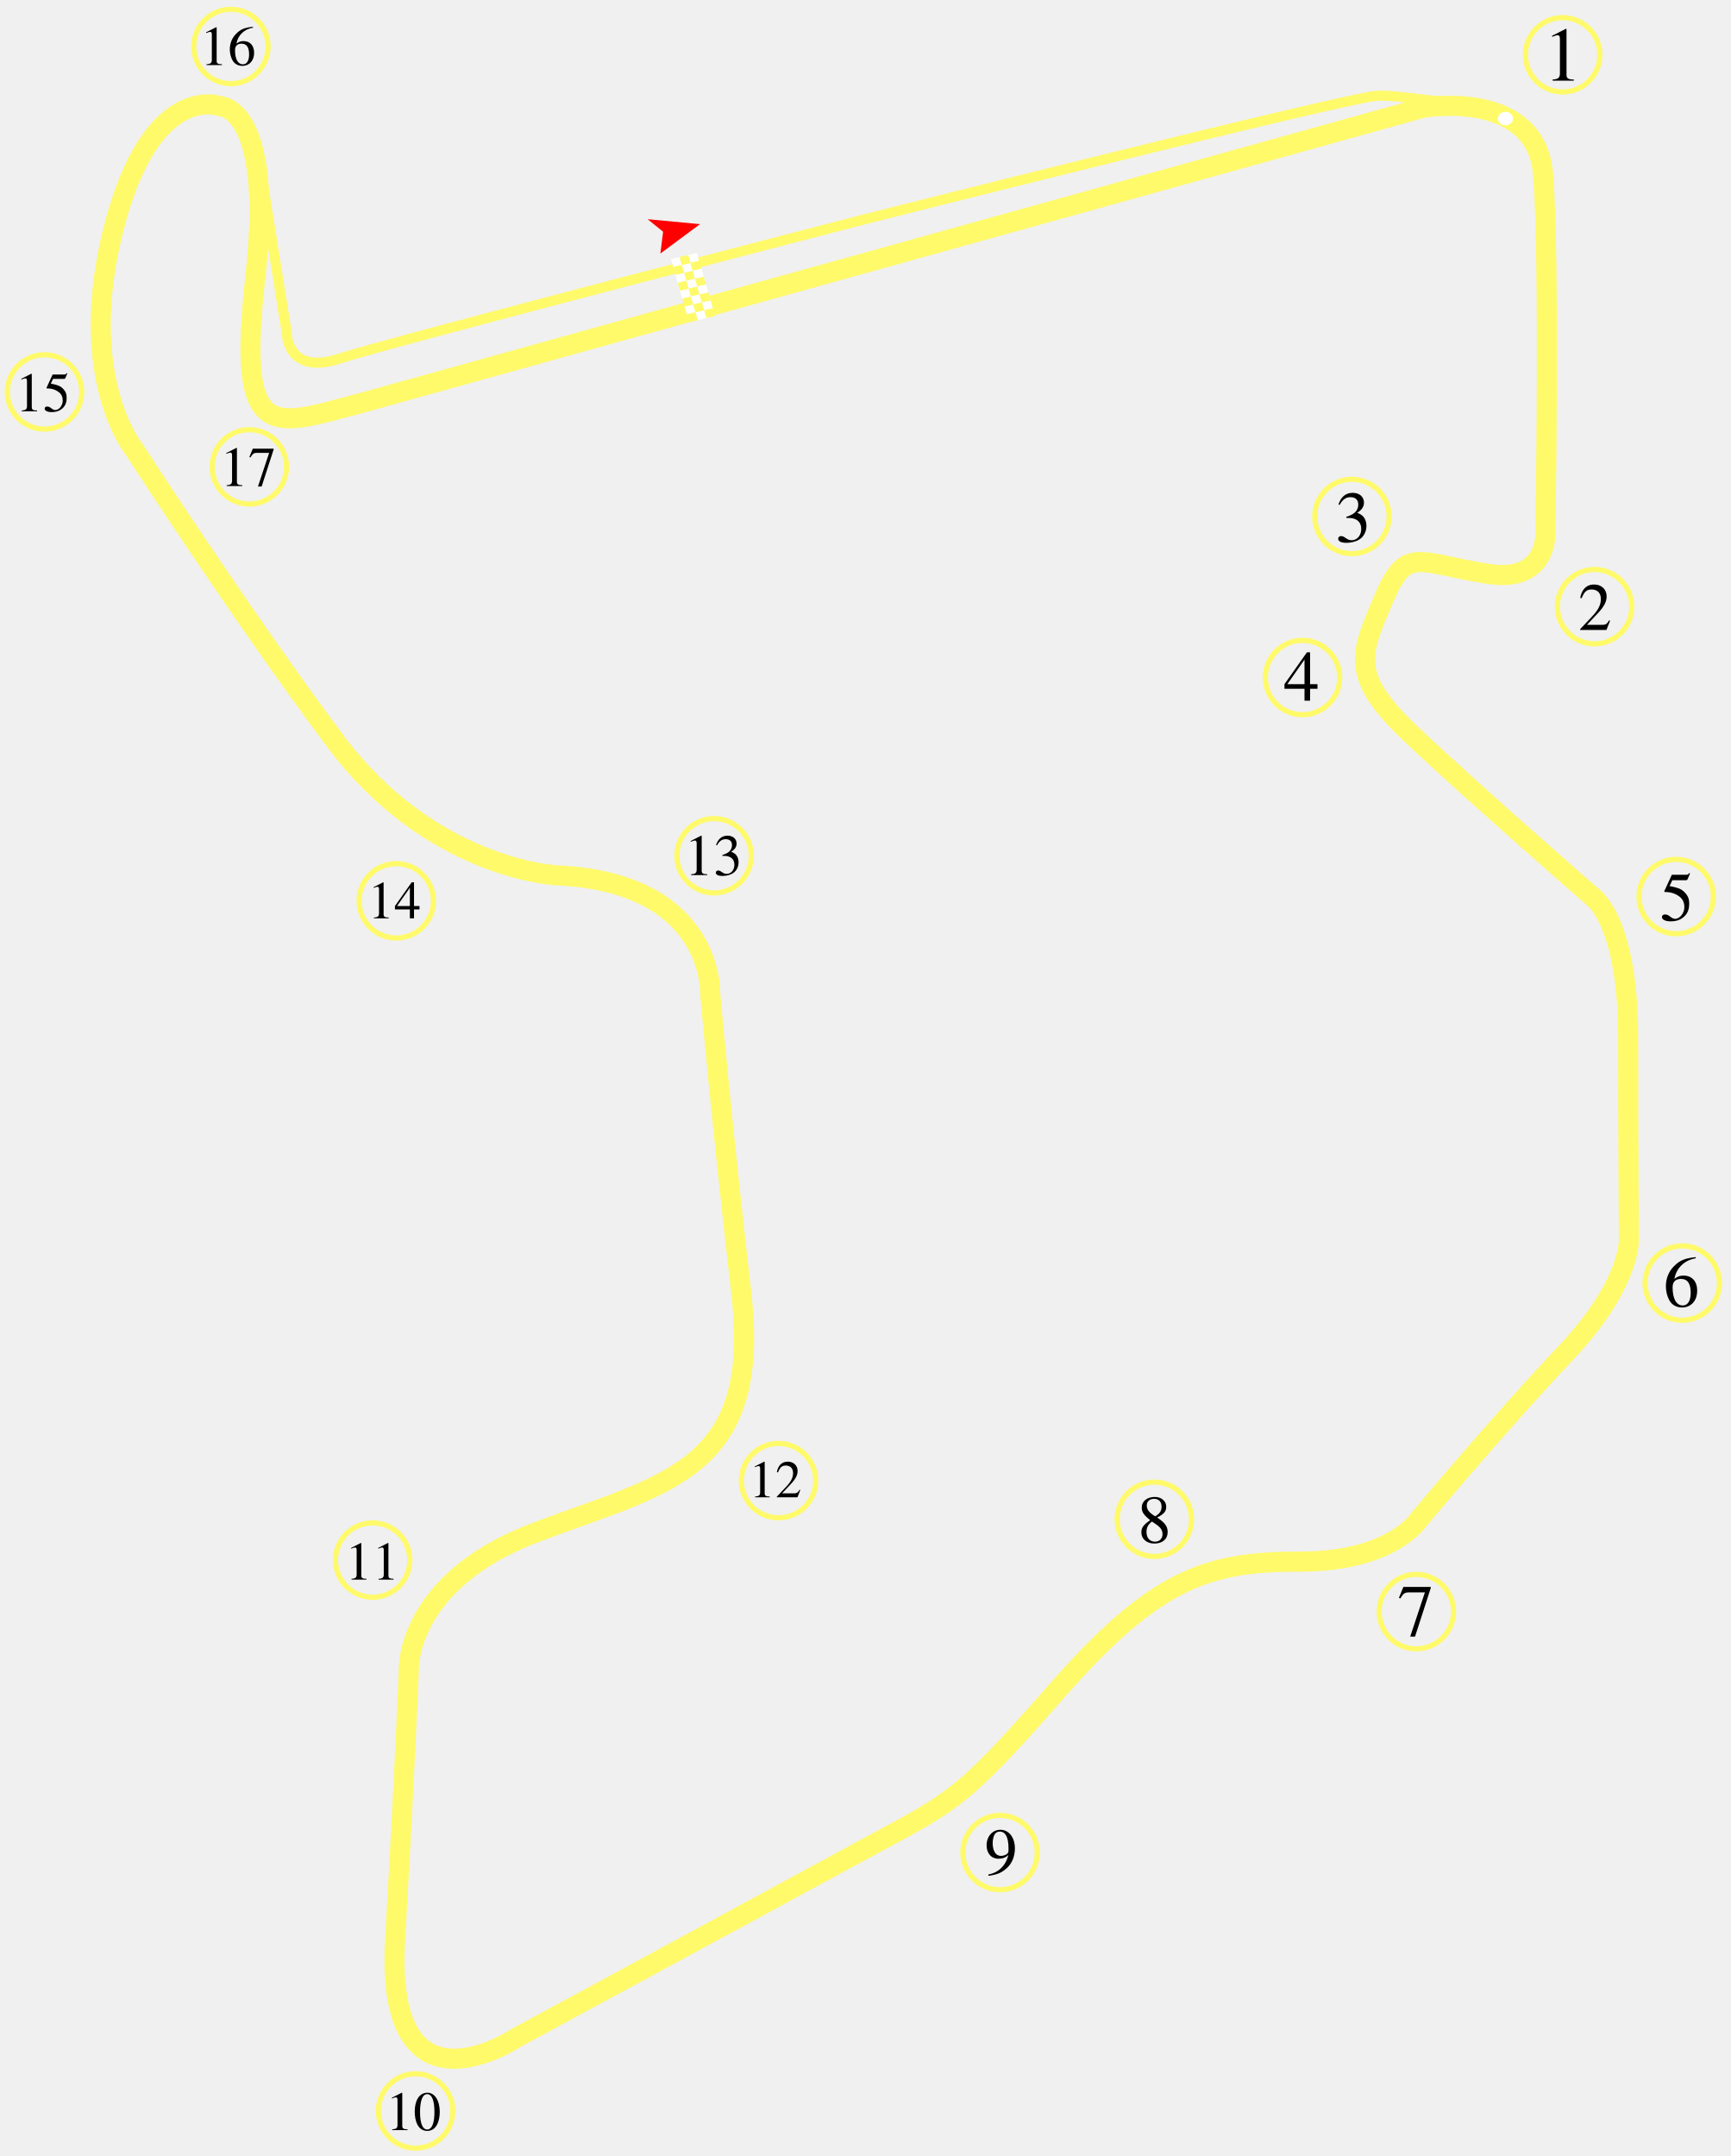
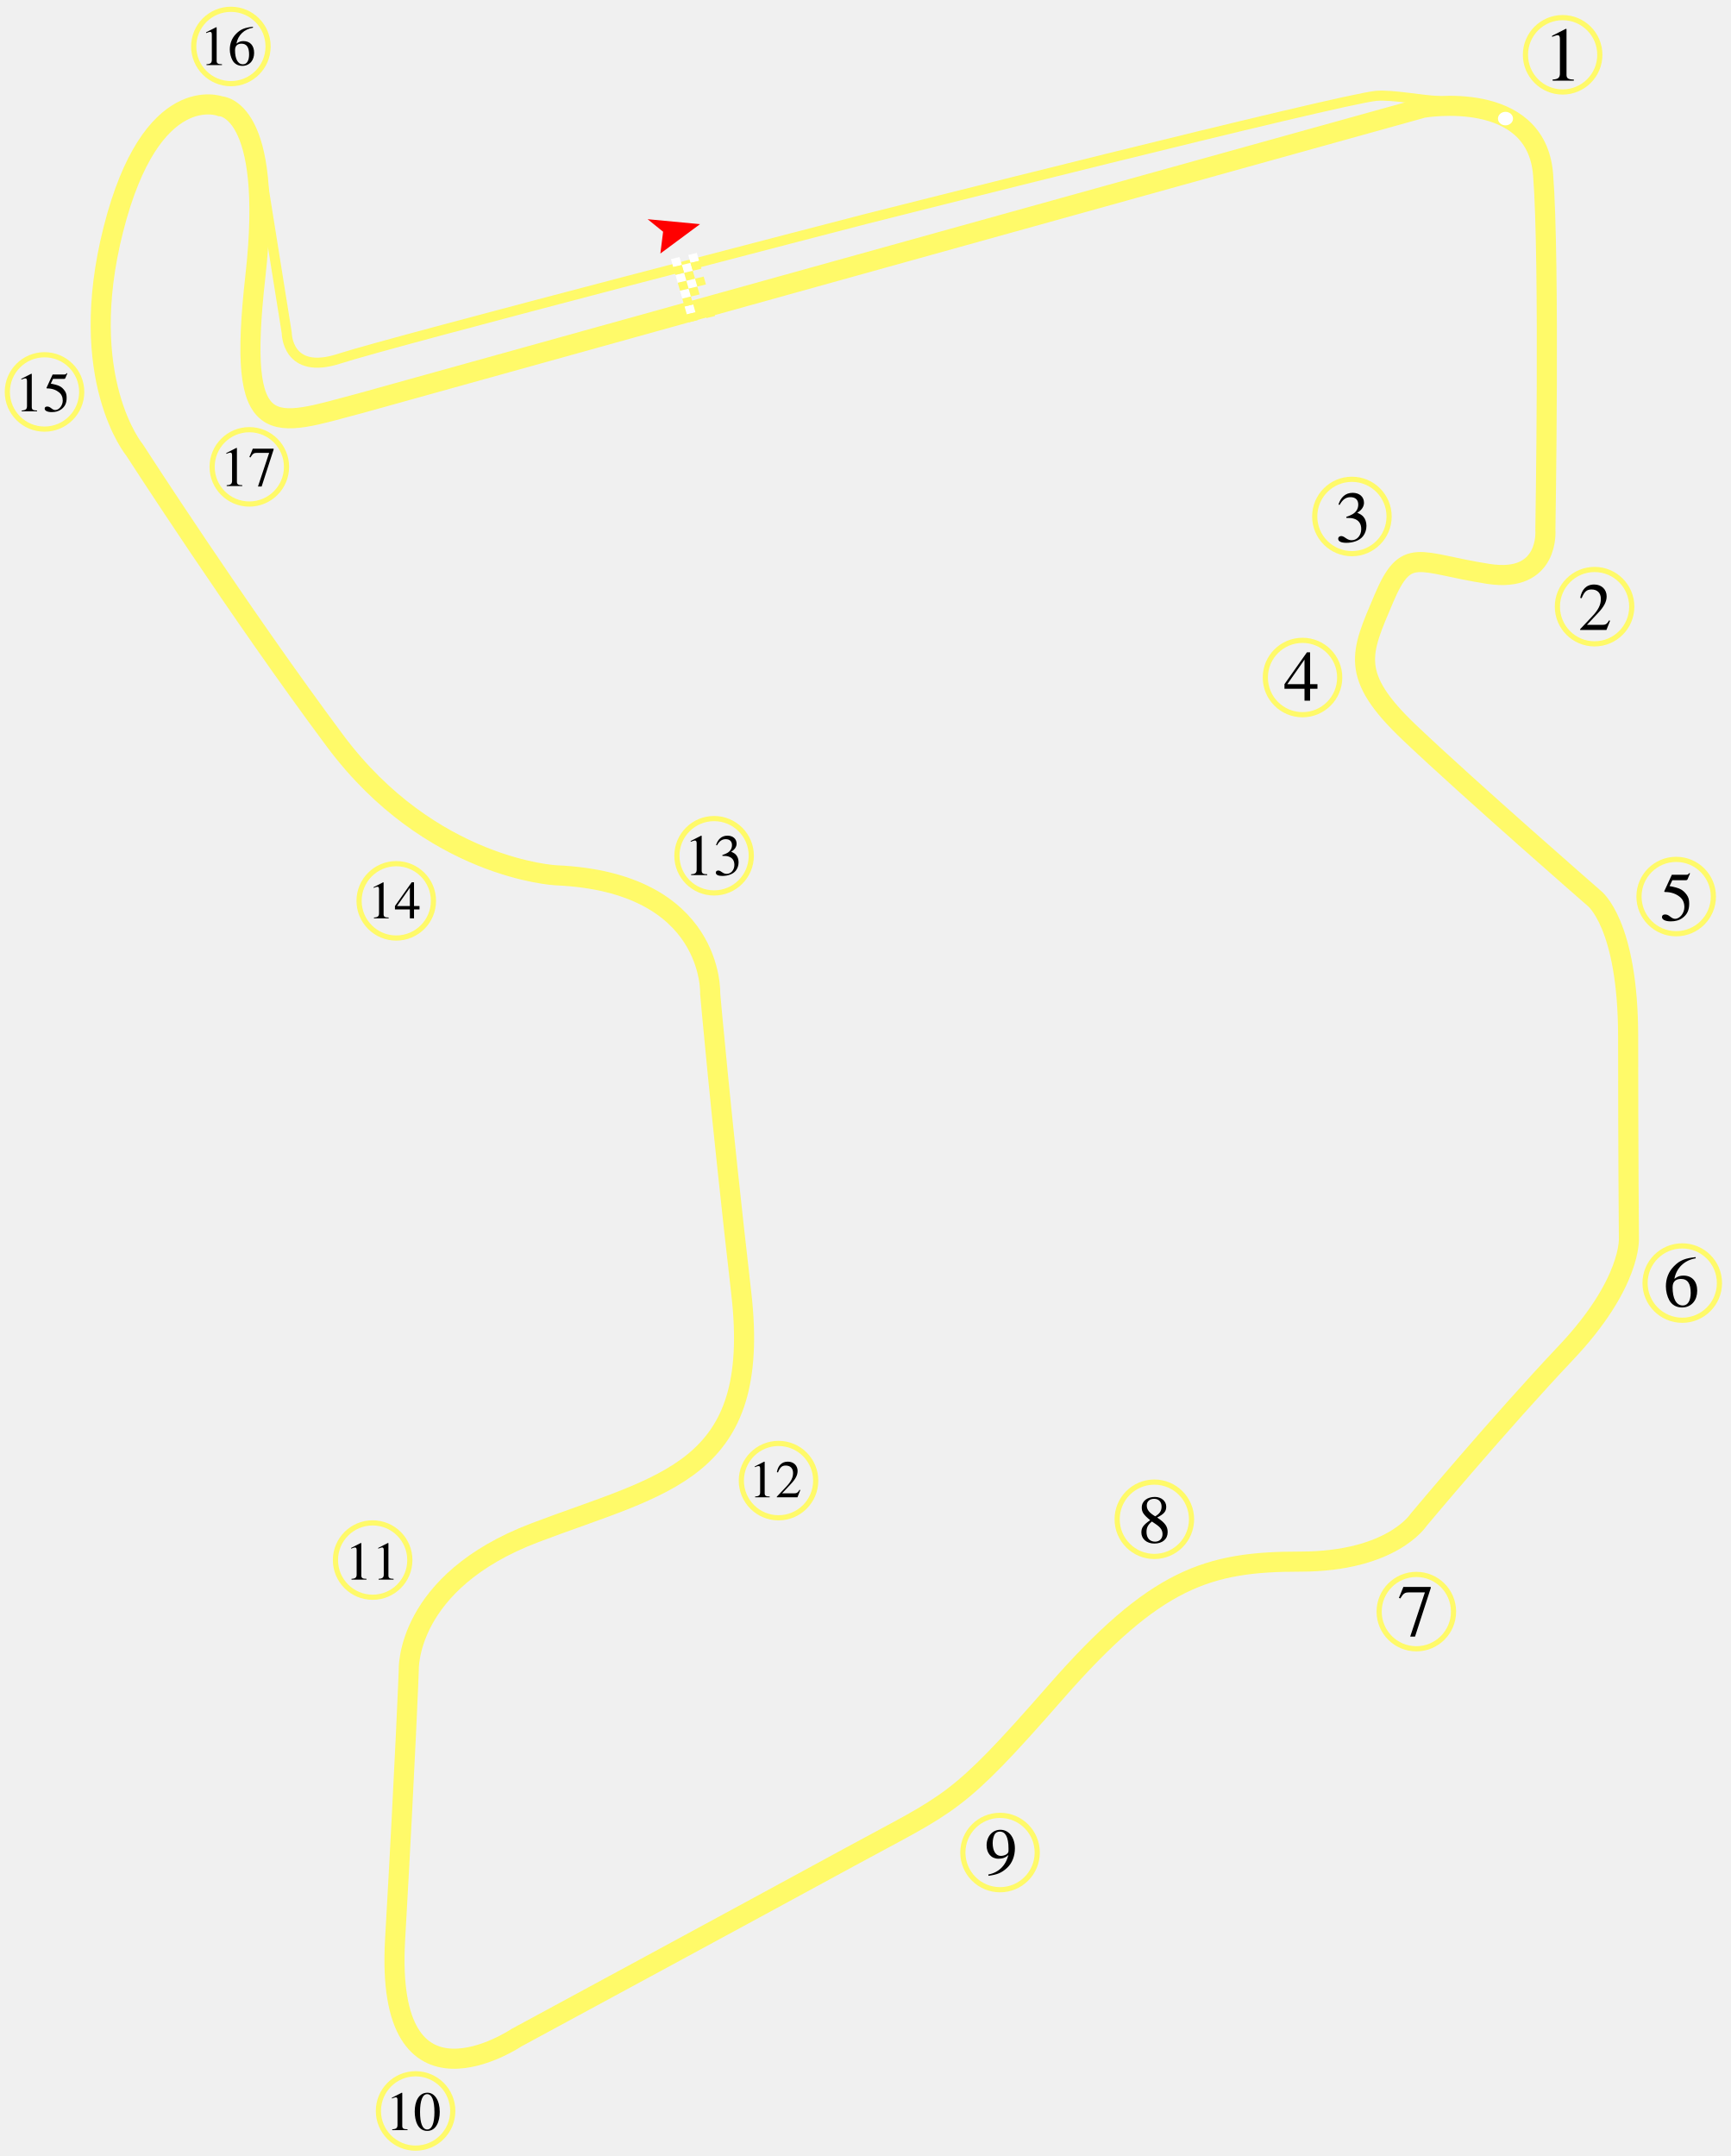
<svg xmlns="http://www.w3.org/2000/svg" width="430.862mm" height="536.701mm" viewBox="0 0 430.862 536.701" version="1.1" id="svg1">
  <defs id="defs1" />
  <g id="layer1" transform="translate(141.2875,177.0063)">
    <path id="path33" d="m -51.448,-76.664 264.394,-73.516 c 0,0 28.159,-4.914 29.86,16.631 1.701,21.545 0.567,88.446 0.567,88.446 0,0 1.17,13.329 -14.174,10.961 -17.626,-2.719 -20.411,-7.182 -26.08,6.237 -5.67,13.418 -8.693,18.899 6.426,33.262 15.119,14.363 45.924,41.199 45.924,41.199 0,0 8.504,6.237 8.504,34.585 0,28.348 0.189,50.082 0.189,50.082 0,0 0.756,11.15 -15.686,28.537 -16.442,17.387 -36.664,41.577 -36.664,41.577 0,0 -6.615,10.394 -29.482,10.394 -22.868,0 -35.908,3.969 -60.854,32.506 -24.946,28.537 -25.891,27.214 -51.216,41.01 -25.324,13.796 -82.966,44.979 -82.966,44.979 0,0 -32.884,22.112 -30.238,-24.379 2.646,-46.491 3.402,-67.091 3.402,-67.091 0,0 -0.945,-21.923 31.372,-34.207 32.317,-12.284 56.507,-15.119 51.405,-59.531 -5.103,-44.412 -7.749,-74.65 -7.749,-74.65 0,0 1.134,-27.781 -38.365,-29.482 0,0 -31.183,-1.512 -54.996,-33.451 -23.812,-31.939 -49.893,-72.382 -49.893,-72.382 0,0 -14.741,-17.765 -5.292,-54.996 9.449,-37.231 26.647,-30.616 26.647,-30.616 0,0 13.418,0.189 8.693,42.333 -4.725,42.144 4.158,37.42 26.269,31.561 z" style="display:inline;fill:none;stroke:#fffa69;stroke-width:5;stroke-linecap:butt;stroke-linejoin:miter;stroke-miterlimit:4;stroke-dasharray:none;stroke-opacity:1" />
    <path id="path19" style="font-size:4.237px;fill:#ffffff;stroke-width:0.199" d="m 235.316,-147.483 a 1.871,1.684 0 0 1 -1.871,1.684 1.871,1.684 0 0 1 -1.871,-1.684 1.871,1.684 0 0 1 1.871,-1.684 1.871,1.684 0 0 1 1.871,1.684 z" />
    <path id="path873" d="m -76.062,-132.628 6.147,38.487 c 0,0 0,10.691 13.096,6.414 13.096,-4.276 130.962,-34.745 130.962,-34.745 0,0 118.271,-29.908 127.157,-30.676 3.941,-0.341 11.14,1.111 15.501,1.291 4.342,0.179 -102.396,27.052 -98.827,28.316" style="display:inline;fill:none;stroke:#fffa69;stroke-width:2.5;stroke-linecap:butt;stroke-linejoin:miter;stroke-miterlimit:4;stroke-dasharray:none;stroke-opacity:1" />
    <g id="g1" transform="translate(1.670625)">
      <path id="path960" style="display:inline;fill:none;stroke:#fffa69;stroke-width:1.288" d="m 255.255,-163.364 a 9.257,9.257 0 0 1 -9.257,9.257 9.257,9.257 0 0 1 -9.257,-9.257 9.257,9.257 0 0 1 9.257,-9.257 9.257,9.257 0 0 1 9.257,9.257 z" />
      <path style="font-size:19.102px;line-height:1.25;font-family:STIX;-inkscape-font-specification:STIX;stroke-width:0.895" d="m 248.778,-156.92 v -0.287 c -1.433,0 -1.815,-0.344 -1.815,-1.165 v -11.404 l -0.172,-0.057 -3.419,1.738 v 0.267 l 0.516,-0.191 c 0.344,-0.134 0.669,-0.229 0.86,-0.229 0.401,0 0.573,0.287 0.573,0.936 v 8.577 c 0,1.051 -0.401,1.452 -1.815,1.528 v 0.287 z" id="text1017" />
    </g>
    <path id="path960-8" style="display:inline;fill:none;stroke:#fffa69;stroke-width:1.288" d="m 264.876,-25.987 a 9.257,9.257 0 0 1 -9.257,9.257 9.257,9.257 0 0 1 -9.257,-9.257 9.257,9.257 0 0 1 9.257,-9.257 9.257,9.257 0 0 1 9.257,9.257 z" />
    <path style="font-size:14.538px;line-height:1.25;font-family:STIX;-inkscape-font-specification:STIX;white-space:pre;stroke-width:0.681" d="m 257.942,-22.925 -0.204,-0.087 c -0.48,0.814 -0.785,0.974 -1.396,0.974 h -3.402 l 2.399,-2.559 c 1.294,-1.367 1.861,-2.457 1.861,-3.605 0,-1.439 -1.047,-2.559 -2.689,-2.559 -1.788,0 -2.719,1.192 -3.024,2.893 l 0.305,0.073 c 0.582,-1.425 1.09,-1.89 2.137,-1.89 1.236,0 2.021,0.727 2.021,2.05 0,1.236 -0.523,2.341 -1.89,3.78 l -2.588,2.748 v 0.174 h 5.684 z" id="text1017-5" transform="matrix(1.151107,0,0,1.151107,-37.44228,3.905695)" />
    <path id="path960-1" style="display:inline;fill:none;stroke:#fffa69;stroke-width:1.288" d="m 204.473,-48.438 a 9.257,9.257 0 0 1 -9.257,9.257 9.257,9.257 0 0 1 -9.257,-9.257 9.257,9.257 0 0 1 9.257,-9.257 9.257,9.257 0 0 1 9.257,9.257 z" />
    <path style="font-size:18.035px;line-height:1.25;font-family:STIX;-inkscape-font-specification:STIX;stroke-width:0.845" d="m 192.162,-51.331 c 0.739,-1.335 1.569,-1.912 2.687,-1.912 1.19,0 1.948,0.613 1.948,1.84 0,1.1 -0.577,1.912 -1.461,2.417 -0.361,0.216 -0.83,0.415 -1.515,0.649 v 0.252 c 1.028,0 1.443,0.054 1.84,0.18 1.244,0.361 1.876,1.244 1.876,2.615 0,1.533 -1.01,2.759 -2.345,2.759 -0.505,0 -0.884,-0.09 -1.551,-0.559 -0.505,-0.361 -0.794,-0.469 -1.1,-0.469 -0.415,0 -0.739,0.271 -0.739,0.649 0,0.649 0.703,1.028 2.02,1.028 1.605,0 3.318,-0.523 4.184,-1.677 0.523,-0.685 0.83,-1.569 0.83,-2.525 0,-0.938 -0.289,-1.767 -0.794,-2.327 -0.379,-0.397 -0.703,-0.613 -1.497,-0.956 1.208,-0.721 1.677,-1.623 1.677,-2.489 0,-1.479 -1.136,-2.471 -2.813,-2.471 -1.876,0 -3.012,1.208 -3.535,2.922 z" id="text1017-7" />
    <path id="path960-3" style="display:inline;fill:none;stroke:#fffa69;stroke-width:1.288" d="m 192.179,-8.347 a 9.257,9.257 0 0 1 -9.257,9.257 9.257,9.257 0 0 1 -9.257,-9.257 9.257,9.257 0 0 1 9.257,-9.257 9.257,9.257 0 0 1 9.257,9.257 z" />
    <path style="font-size:17.816px;line-height:1.25;font-family:STIX;-inkscape-font-specification:STIX;stroke-width:0.835" d="m 186.642,-5.555 v -1.14 h -1.835 v -7.928 h -0.784 l -5.594,7.928 v 1.14 h 4.989 v 2.975 h 1.39 v -2.975 z m -3.225,-1.14 h -4.276 l 4.276,-6.111 z" id="text1017-4" />
    <path id="path960-38" style="display:inline;fill:none;stroke:#fffa69;stroke-width:1.288" d="m 285.189,46.176 a 9.257,9.257 0 0 1 -9.257,9.257 9.257,9.257 0 0 1 -9.257,-9.257 9.257,9.257 0 0 1 9.257,-9.257 9.257,9.257 0 0 1 9.257,9.257 z" />
    <path style="font-size:14.538px;line-height:1.25;font-family:STIX;-inkscape-font-specification:STIX;white-space:pre;stroke-width:0.681" d="m 277.731,41.329 -0.131,-0.102 c -0.233,0.305 -0.363,0.378 -0.698,0.378 h -3.009 l -1.585,3.445 c 0,0 -0.015,0.044 -0.015,0.073 0,0.087 0.044,0.116 0.174,0.116 1.396,0 2.413,0.465 3.097,1.018 0.654,0.523 0.974,1.25 0.974,2.181 0,1.25 -0.945,2.457 -1.963,2.457 -0.291,0 -0.625,-0.131 -1.032,-0.465 -0.465,-0.378 -0.741,-0.451 -1.076,-0.451 -0.407,0 -0.654,0.189 -0.654,0.552 0,0.552 0.756,0.901 1.846,0.901 0.989,0 1.788,-0.218 2.471,-0.712 0.989,-0.727 1.425,-1.628 1.425,-3.024 0,-0.77 -0.131,-1.323 -0.509,-1.846 -0.829,-1.148 -1.556,-1.468 -3.634,-1.861 l 0.582,-1.236 h 2.82 c 0.233,0 0.349,-0.087 0.393,-0.189 z" id="text1017-3" transform="matrix(1.18006,0,0,1.18006,-48.36179,-8.342188)" />
    <g id="g16" transform="translate(-2.231364)">
      <path id="path960-5" style="display:inline;fill:none;stroke:#fffa69;stroke-width:1.288" d="m 288.931,142.393 a 9.257,9.257 0 0 1 -9.257,9.257 9.257,9.257 0 0 1 -9.257,-9.257 9.257,9.257 0 0 1 9.257,-9.257 9.257,9.257 0 0 1 9.257,9.257 z" />
      <path style="font-size:17.959px;line-height:1.25;font-family:STIX;-inkscape-font-specification:STIX;stroke-width:0.842" d="m 282.999,135.937 c -2.478,0.269 -3.897,0.7 -5.442,2.317 -1.275,1.311 -1.958,3.017 -1.958,4.957 0,1.257 0.341,2.532 0.844,3.448 0.629,1.149 1.76,1.814 3.179,1.814 1.185,0 2.191,-0.485 2.856,-1.311 0.593,-0.718 0.916,-1.724 0.916,-2.874 0,-2.317 -1.293,-3.754 -3.394,-3.754 -0.79,0 -1.401,0.126 -2.281,0.808 0.485,-2.712 2.496,-4.651 5.316,-5.118 z m -1.221,8.908 c 0,1.832 -0.664,3.125 -1.958,3.125 -1.688,0 -2.55,-1.796 -2.55,-4.526 0,-1.652 1.06,-2.083 2.083,-2.083 1.67,0 2.425,1.185 2.425,3.484 z" id="text1017-1" />
    </g>
    <path id="path960-7" style="display:inline;fill:none;stroke:#fffa69;stroke-width:1.288" d="m 220.51,224.177 a 9.257,9.257 0 0 1 -9.257,9.257 9.257,9.257 0 0 1 -9.257,-9.257 9.257,9.257 0 0 1 9.257,-9.257 9.257,9.257 0 0 1 9.257,9.257 z" />
    <path style="font-size:18.456px;line-height:1.25;font-family:STIX;-inkscape-font-specification:STIX;stroke-width:0.865" d="m 214.839,218.327 v -0.295 h -6.81 l -1.107,2.713 0.332,0.166 c 0.775,-1.255 1.089,-1.513 2.159,-1.513 h 3.968 l -3.654,11 h 1.2 z" id="text1017-6" />
    <path id="path960-71" style="display:inline;fill:none;stroke:#fffa69;stroke-width:1.288" d="m 155.296,201.192 a 9.257,9.257 0 0 1 -9.257,9.257 9.257,9.257 0 0 1 -9.257,-9.257 9.257,9.257 0 0 1 9.257,-9.257 9.257,9.257 0 0 1 9.257,9.257 z" />
    <path style="font-size:14.538px;line-height:1.25;font-family:STIX;-inkscape-font-specification:STIX;white-space:pre;stroke-width:0.681" d="m 147.94,203.992 c 0,-1.163 -0.465,-1.948 -2.253,-3.14 1.439,-0.77 1.948,-1.265 1.948,-2.355 0,-1.134 -1.003,-2.079 -2.442,-2.079 -1.614,0 -2.82,0.872 -2.82,2.268 0,0.945 0.305,1.497 1.803,2.733 -1.556,1.09 -1.89,1.657 -1.89,2.66 0,1.367 1.148,2.37 2.791,2.37 1.745,0 2.864,-0.959 2.864,-2.457 z m -1.308,-5.495 c 0,0.901 -0.378,1.512 -1.367,2.093 -1.279,-0.756 -1.817,-1.425 -1.817,-2.326 0,-0.901 0.625,-1.439 1.599,-1.439 0.989,0 1.585,0.669 1.585,1.672 z m -1.221,3.794 c 0.989,0.669 1.425,1.25 1.425,2.152 0,0.945 -0.654,1.599 -1.599,1.599 -1.105,0 -1.846,-0.756 -1.846,-2.093 0,-0.945 0.305,-1.541 1.163,-2.239 z" id="text1017-16" transform="matrix(1.157021,0,0,1.157021,-21.81665,-31.62932)" />
    <path style="display:inline;fill:none;stroke:#fffa69;stroke-width:0.681px;stroke-linecap:butt;stroke-linejoin:miter;stroke-opacity:1" d="M 89.016,262.275 Z" id="path1152" />
    <path id="path960-30" style="display:inline;fill:none;stroke:#fffa69;stroke-width:1.288" d="m 116.891,284.155 a 9.257,9.257 0 0 1 -9.257,9.257 9.257,9.257 0 0 1 -9.257,-9.257 9.257,9.257 0 0 1 9.257,-9.257 9.257,9.257 0 0 1 9.257,9.257 z" />
    <path style="font-size:16.418px;line-height:1.25;font-family:STIX;-inkscape-font-specification:STIX;stroke-width:0.77" d="m 104.764,289.945 c 2.134,-0.296 3.202,-0.69 4.597,-1.954 1.313,-1.199 1.97,-2.988 1.97,-4.876 0,-1.379 -0.394,-2.561 -1.051,-3.382 -0.64,-0.788 -1.527,-1.248 -2.578,-1.248 -1.954,0 -3.415,1.658 -3.415,3.875 0,2.003 1.182,3.333 2.955,3.333 0.969,0 1.757,-0.246 2.463,-0.936 -0.657,2.693 -2.496,4.416 -4.991,4.86 z m 4.975,-6.19 c 0,0.87 -1.199,1.231 -1.921,1.231 -1.231,0 -2.019,-1.231 -2.019,-3.185 0,-0.887 0.246,-1.855 0.575,-2.299 0.279,-0.361 0.706,-0.558 1.199,-0.558 1.428,0 2.167,1.412 2.167,4.17 z" id="text1017-0" />
    <g id="g8" transform="translate(0,-1.312567)">
      <path id="path960-88" style="display:inline;fill:none;stroke:#fffa69;stroke-width:1.288" d="m -28.586,349.794 a 9.257,9.257 0 0 1 -9.257,9.257 9.257,9.257 0 0 1 -9.257,-9.257 9.257,9.257 0 0 1 9.257,-9.257 9.257,9.257 0 0 1 9.257,9.257 z" />
      <path style="font-size:13.783px;line-height:1.25;font-family:STIX;-inkscape-font-specification:STIX;stroke-width:0.738" d="m -39.85,354.569 v -0.207 c -1.034,0 -1.309,-0.248 -1.309,-0.841 v -8.228 l -0.124,-0.041 -2.467,1.254 v 0.193 l 0.372,-0.138 c 0.248,-0.097 0.482,-0.165 0.62,-0.165 0.289,0 0.413,0.207 0.413,0.675 v 6.188 c 0,0.758 -0.289,1.047 -1.309,1.103 v 0.207 z m 8.021,-4.548 c 0,-2.825 -1.254,-4.769 -3.06,-4.769 -2.219,0 -3.17,2.247 -3.17,4.686 0,2.26 0.758,4.824 3.115,4.824 2.247,0 3.115,-2.371 3.115,-4.741 z m -1.323,0.069 c 0,2.729 -0.62,4.314 -1.792,4.314 -1.185,0 -1.792,-1.571 -1.792,-4.369 0,-2.798 0.62,-4.424 1.764,-4.424 1.213,0 1.819,1.613 1.819,4.479 z" id="text1017-68" />
    </g>
    <path id="path960-88-6" style="display:inline;fill:none;stroke:#fffa69;stroke-width:1.288" d="m -39.276,211.348 a 9.257,9.257 0 0 1 -9.257,9.257 9.257,9.257 0 0 1 -9.257,-9.257 9.257,9.257 0 0 1 9.257,-9.257 9.257,9.257 0 0 1 9.257,9.257 z" />
    <path style="font-size:13.497px;line-height:1.25;font-family:STIX;-inkscape-font-specification:STIX;stroke-width:0.723" d="m -50.071,216.215 v -0.202 c -1.012,0 -1.282,-0.243 -1.282,-0.823 v -8.058 l -0.121,-0.041 -2.416,1.228 v 0.189 l 0.364,-0.135 c 0.243,-0.095 0.472,-0.162 0.607,-0.162 0.283,0 0.405,0.202 0.405,0.661 v 6.06 c 0,0.742 -0.283,1.026 -1.282,1.08 v 0.202 z m 6.749,0 v -0.202 c -1.012,0 -1.282,-0.243 -1.282,-0.823 v -8.058 l -0.121,-0.041 -2.416,1.228 v 0.189 l 0.364,-0.135 c 0.243,-0.095 0.472,-0.162 0.607,-0.162 0.283,0 0.405,0.202 0.405,0.661 v 6.06 c 0,0.742 -0.283,1.026 -1.282,1.08 v 0.202 z" id="text1017-68-5" />
    <path id="path960-88-4" style="display:inline;fill:none;stroke:#fffa69;stroke-width:1.288;filter:url(#filter1053)" d="m 61.751,191.57 a 9.257,9.257 0 0 1 -9.257,9.257 9.257,9.257 0 0 1 -9.257,-9.257 9.257,9.257 0 0 1 9.257,-9.257 9.257,9.257 0 0 1 9.257,9.257 z" />
    <path style="font-size:13.132px;line-height:1.25;font-family:STIX;-inkscape-font-specification:STIX;stroke-width:0.704" d="M 50.297,195.726 V 195.529 c -0.985,0 -1.248,-0.236 -1.248,-0.801 v -7.84 l -0.118,-0.039 -2.351,1.195 v 0.184 l 0.355,-0.131 c 0.236,-0.092 0.46,-0.158 0.591,-0.158 0.276,0 0.394,0.197 0.394,0.643 v 5.896 c 0,0.722 -0.276,0.998 -1.248,1.051 v 0.197 z m 7.617,-1.799 -0.184,-0.079 c -0.433,0.735 -0.709,0.88 -1.261,0.88 h -3.073 l 2.167,-2.311 c 1.169,-1.234 1.681,-2.219 1.681,-3.257 0,-1.3 -0.946,-2.311 -2.429,-2.311 -1.615,0 -2.456,1.077 -2.732,2.613 l 0.276,0.066 c 0.525,-1.287 0.985,-1.707 1.93,-1.707 1.116,0 1.825,0.657 1.825,1.852 0,1.116 -0.473,2.114 -1.707,3.414 l -2.338,2.482 v 0.158 h 5.135 z" id="text1017-68-2" />
    <path id="path960-88-7" style="display:inline;fill:none;stroke:#fffa69;stroke-width:1.288;filter:url(#filter1053)" d="m 45.715,36.019 a 9.257,9.257 0 0 1 -9.257,9.257 9.257,9.257 0 0 1 -9.257,-9.257 9.257,9.257 0 0 1 9.257,-9.257 9.257,9.257 0 0 1 9.257,9.257 z" />
    <path style="font-size:14.531px;line-height:1.25;font-family:STIX;-inkscape-font-specification:STIX;stroke-width:0.778" d="m 34.75,40.843 v -0.218 c -1.09,0 -1.38,-0.262 -1.38,-0.886 v -8.675 l -0.131,-0.044 -2.601,1.322 v 0.203 l 0.392,-0.145 c 0.262,-0.102 0.509,-0.174 0.654,-0.174 0.305,0 0.436,0.218 0.436,0.712 v 6.525 c 0,0.799 -0.305,1.104 -1.38,1.163 v 0.218 z m 2.427,-7.411 c 0.596,-1.075 1.264,-1.54 2.165,-1.54 0.959,0 1.569,0.494 1.569,1.482 0,0.886 -0.465,1.54 -1.177,1.947 -0.291,0.174 -0.668,0.334 -1.221,0.523 v 0.203 c 0.828,0 1.163,0.044 1.482,0.145 1.003,0.291 1.511,1.003 1.511,2.107 0,1.235 -0.814,2.223 -1.889,2.223 -0.407,0 -0.712,-0.073 -1.25,-0.45 -0.407,-0.291 -0.639,-0.378 -0.886,-0.378 -0.334,0 -0.596,0.218 -0.596,0.523 0,0.523 0.567,0.828 1.628,0.828 1.293,0 2.674,-0.421 3.371,-1.351 0.421,-0.552 0.668,-1.264 0.668,-2.034 0,-0.756 -0.233,-1.424 -0.639,-1.875 -0.305,-0.32 -0.567,-0.494 -1.206,-0.77 0.974,-0.581 1.351,-1.308 1.351,-2.005 0,-1.192 -0.915,-1.991 -2.267,-1.991 -1.511,0 -2.427,0.974 -2.848,2.354 z" id="text1017-68-6" />
    <path id="path960-88-5" style="display:inline;fill:none;stroke:#fffa69;stroke-width:1.288;filter:url(#filter1053)" d="m -33.396,47.245 a 9.257,9.257 0 0 1 -9.257,9.257 9.257,9.257 0 0 1 -9.257,-9.257 9.257,9.257 0 0 1 9.257,-9.257 9.257,9.257 0 0 1 9.257,9.257 z" />
    <path style="font-size:13.259px;line-height:1.25;font-family:STIX;-inkscape-font-specification:STIX;stroke-width:0.71" d="M -44.546,51.595 V 51.396 c -0.994,0 -1.26,-0.239 -1.26,-0.809 V 42.672 l -0.119,-0.04 -2.373,1.207 v 0.186 l 0.358,-0.133 c 0.239,-0.093 0.464,-0.159 0.597,-0.159 0.278,0 0.398,0.199 0.398,0.65 v 5.953 c 0,0.729 -0.278,1.008 -1.26,1.061 v 0.199 z m 7.677,-2.214 V 48.532 h -1.366 v -5.9 h -0.583 l -4.163,5.9 v 0.849 h 3.712 v 2.214 h 1.034 v -2.214 z m -2.4,-0.849 h -3.182 l 3.182,-4.548 z" id="text1017-68-0" />
    <g id="g17" transform="translate(1.18131)">
      <path id="path960-88-52" style="display:inline;fill:none;stroke:#fffa69;stroke-width:1.288;filter:url(#filter1053)" d="m -122.13,-79.441 a 9.257,9.257 0 0 1 -9.257,9.257 9.257,9.257 0 0 1 -9.257,-9.257 9.257,9.257 0 0 1 9.257,-9.257 9.257,9.257 0 0 1 9.257,9.257 z" />
      <path style="font-size:13.842px;line-height:1.25;font-family:STIX;-inkscape-font-specification:STIX;stroke-width:0.742" d="m -133.245,-74.613 v -0.208 c -1.038,0 -1.315,-0.249 -1.315,-0.844 v -8.264 l -0.125,-0.042 -2.478,1.26 v 0.194 l 0.374,-0.138 c 0.249,-0.097 0.484,-0.166 0.623,-0.166 0.291,0 0.415,0.208 0.415,0.678 v 6.215 c 0,0.761 -0.291,1.052 -1.315,1.107 v 0.208 z m 7.53,-9.427 -0.125,-0.097 c -0.221,0.291 -0.346,0.36 -0.664,0.36 h -2.865 l -1.509,3.281 c 0,0 -0.014,0.042 -0.014,0.069 0,0.083 0.042,0.111 0.166,0.111 1.329,0 2.298,0.443 2.948,0.969 0.623,0.498 0.927,1.19 0.927,2.076 0,1.19 -0.9,2.339 -1.869,2.339 -0.277,0 -0.595,-0.125 -0.983,-0.443 -0.443,-0.36 -0.706,-0.429 -1.024,-0.429 -0.388,0 -0.623,0.18 -0.623,0.526 0,0.526 0.72,0.858 1.758,0.858 0.941,0 1.703,-0.208 2.353,-0.678 0.941,-0.692 1.357,-1.55 1.357,-2.879 0,-0.734 -0.125,-1.26 -0.484,-1.758 -0.789,-1.094 -1.481,-1.398 -3.461,-1.772 l 0.554,-1.177 h 2.685 c 0.221,0 0.332,-0.083 0.374,-0.18 z" id="text1017-68-8" />
    </g>
    <g id="g18" transform="translate(0,1.670625)">
      <path id="path960-88-52-8" style="display:inline;fill:none;stroke:#fffa69;stroke-width:1.288;filter:url(#filter1053)" d="m -74.556,-167.106 a 9.257,9.257 0 0 1 -9.257,9.257 9.257,9.257 0 0 1 -9.257,-9.257 9.257,9.257 0 0 1 9.257,-9.257 9.257,9.257 0 0 1 9.257,9.257 z" />
      <path style="font-size:13.946px;line-height:1.25;font-family:STIX;-inkscape-font-specification:STIX;stroke-width:0.747" d="m -86.036,-162.474 v -0.209 c -1.046,0 -1.325,-0.251 -1.325,-0.851 v -8.326 l -0.126,-0.042 -2.496,1.269 v 0.195 l 0.377,-0.139 c 0.251,-0.098 0.488,-0.167 0.628,-0.167 0.293,0 0.418,0.209 0.418,0.683 v 6.262 c 0,0.767 -0.293,1.06 -1.325,1.116 v 0.209 z m 7.698,-9.539 c -1.925,0.209 -3.026,0.544 -4.226,1.799 -0.99,1.018 -1.52,2.343 -1.52,3.849 0,0.976 0.265,1.966 0.655,2.678 0.488,0.893 1.367,1.409 2.468,1.409 0.92,0 1.701,-0.377 2.217,-1.018 0.46,-0.558 0.711,-1.339 0.711,-2.231 0,-1.799 -1.004,-2.915 -2.636,-2.915 -0.614,0 -1.088,0.098 -1.771,0.628 0.377,-2.106 1.938,-3.612 4.128,-3.975 z m -0.948,6.917 c 0,1.422 -0.516,2.427 -1.52,2.427 -1.311,0 -1.98,-1.395 -1.98,-3.514 0,-1.283 0.823,-1.618 1.618,-1.618 1.297,0 1.883,0.92 1.883,2.705 z" id="text1017-68-8-9" />
    </g>
    <path id="path960-88-52-8-5" style="display:inline;fill:none;stroke:#fffa69;stroke-width:1.288;filter:url(#filter1053)" d="m -69.972,-60.789 a 9.257,9.257 0 0 1 -9.257,9.257 9.257,9.257 0 0 1 -9.257,-9.257 9.257,9.257 0 0 1 9.257,-9.257 9.257,9.257 0 0 1 9.257,9.257 z" />
    <path style="font-size:14.05px;line-height:1.25;font-family:STIX;-inkscape-font-specification:STIX;stroke-width:0.753" d="m -80.981,-56.013 v -0.211 c -1.054,0 -1.335,-0.253 -1.335,-0.857 v -8.388 l -0.126,-0.042 -2.515,1.279 v 0.197 l 0.379,-0.14 c 0.253,-0.098 0.492,-0.169 0.632,-0.169 0.295,0 0.421,0.211 0.421,0.688 v 6.308 c 0,0.773 -0.295,1.068 -1.335,1.124 v 0.211 z m 7.797,-9.076 v -0.225 h -5.184 l -0.843,2.065 0.253,0.126 c 0.59,-0.955 0.829,-1.152 1.644,-1.152 h 3.021 l -2.782,8.374 h 0.913 z" id="text1017-68-8-9-5" />
    <path style="font-size:4.237px;fill:#ff0000;stroke:none;stroke-width:1.683;stroke-dasharray:none" d="m 32.958,-121.208 -13.05,-1.234 3.857,3.12 -0.68,5.429 z" id="path21" />
    <g id="g20" transform="matrix(-0.8398992,0.2009624,0.2205699,0.7652366,126.6752,-78.80001)">
      <path id="path33-3" d="m 93.909,-50.199 c 0.866,0 1.731,0 2.597,0" style="fill:#ffffff;fill-opacity:1;fill-rule:nonzero;stroke:none;stroke-width:0.353" />
      <path id="path34" d="m 101.637,-65.599 v 2.588 c -0.026,-0.006 -0.053,-0.016 -0.079,-0.016 -0.792,-0.002 -1.584,-0.004 -2.376,-0.003 -0.031,0 -0.063,0.015 -0.093,0.023 v 2.546 l 0.005,-0.005 c -0.865,0.002 -1.73,0.005 -2.595,0.007 v -2.598 c 0.073,0.009 0.147,0.024 0.22,0.024 0.643,0.002 1.286,0.001 1.929,7.06e-4 H 99.056 v -2.561 h -2.558 c 0.003,-0.851 -0.003,-1.683 -5.35e-4,-2.534 l 0.009,-0.026 c 0.074,-0.006 0.141,-0.003 0.215,-0.003 0.689,-0.001 1.378,-7.05e-4 2.067,-7.05e-4 h 0.27 c 0.005,-0.084 0.012,-0.144 0.012,-0.203 7.05e-4,-0.498 -0.003,-0.996 3.53e-4,-1.494 0.002,-0.292 0.012,-0.585 0.018,-0.877 h 2.547 v 2.587 h -2.549 v 2.547 z" style="fill:#ffffff;fill-opacity:1;fill-rule:nonzero;stroke:none;stroke-width:0.353" />
      <path id="path35" d="m 93.954,-69.575 c -0.003,-0.389 0.006,-0.774 -3.1e-5,-1.163 h 2.547 c -0.001,0.864 -0.002,1.728 -0.003,2.592 l 0.006,-0.006 -2.55,0.005" style="fill:#ffffff;fill-opacity:1;fill-rule:nonzero;stroke:none;stroke-width:0.35" />
      <path id="path36" d="m 101.637,-55.331 v 2.588 c -0.278,-0.004 -0.557,-0.012 -0.835,-0.011 -0.57,0.002 -1.141,0.009 -1.712,0.014 -0.006,-0.552 -0.015,-1.103 -0.016,-1.656 -7.06e-4,-0.313 0.011,-0.626 0.017,-0.939 0.849,0.001 1.697,0.003 2.546,0.004" style="fill:#ffffff;fill-opacity:1;fill-rule:nonzero;stroke:none;stroke-width:0.353" />
      <path id="path37" d="m 101.637,-60.465 v 2.588 c -0.776,-0.005 -1.552,-0.009 -2.327,-0.016 -0.073,-3.53e-4 -0.147,-0.015 -0.22,-0.023 -0.006,-0.592 -0.014,-1.185 -0.016,-1.777 -7.06e-4,-0.258 0.013,-0.516 0.02,-0.774 l -0.005,0.005 z" style="fill:#ffffff;fill-opacity:1;fill-rule:nonzero;stroke:none;stroke-width:0.353" />
      <path id="path38" d="m 99.09,-50.2 2.546,0.003" style="fill:#ffffff;fill-opacity:1;fill-rule:nonzero;stroke:none;stroke-width:0.353" />
      <path id="path39" d="m 101.637,-60.465 -2.548,0.003 v -2.546 c 0.03,-0.008 0.061,-0.023 0.093,-0.023 0.792,0 1.584,0.001 2.376,0.003 0.026,3.52e-4 0.053,0.011 0.079,0.016 z" style="fill:#fffa69;fill-opacity:1;fill-rule:nonzero;stroke:none;stroke-width:0.353" />
      <path id="path40" d="m 99.09,-57.916 c 0.073,0.008 0.147,0.022 0.22,0.023 0.776,0.007 1.551,0.011 2.327,0.016 v 2.546 c -0.849,-0.001 -1.697,-0.002 -2.546,-0.003 l 0.004,0.006 c -0.006,-0.367 -0.018,-0.735 -0.018,-1.102 7.06e-4,-0.498 0.011,-0.996 0.017,-1.493 0,0 -0.005,0.007 -0.005,0.007" style="fill:#fffa69;fill-opacity:1;fill-rule:nonzero;stroke:none;stroke-width:0.353" />
      <path id="path41" d="m 101.637,-50.197 -2.546,-0.003 0.004,0.006 c -0.006,-0.299 -0.019,-0.598 -0.018,-0.897 0.001,-0.551 0.011,-1.103 0.017,-1.654 l -0.004,0.005 c 0.57,-0.005 1.141,-0.012 1.712,-0.014 0.278,-0.001 0.557,0.007 0.835,0.011 z" style="fill:#fffa69;fill-opacity:1;fill-rule:nonzero;stroke:none;stroke-width:0.353" />
      <path id="path42" d="m 101.637,-65.599 h -2.549 v -2.547 h 2.549 z" style="fill:#fffa69;fill-opacity:1;fill-rule:nonzero;stroke:none;stroke-width:0.353" />
      <path id="path43" d="m 96.506,-50.199 -0.006,0.005 c 0.865,0 1.73,0 2.595,0 l -0.004,-0.006" style="fill:#fffa69;fill-opacity:1;fill-rule:nonzero;stroke:none;stroke-width:0.353" />
      <path id="path44" d="m 96.504,-50.206 c -0.866,0 -1.731,0 -2.597,0 0,0 0.008,0.005 0.008,0.005 0.007,-0.081 0.019,-0.162 0.019,-0.243 0.001,-0.69 0.001,-1.379 7.06e-4,-2.069 v -0.249 c 0.3,0 0.565,-0.001 0.83,3.53e-4 0.58,0.004 1.159,0.009 1.739,0.014 l -0.006,-0.006 c -3.53e-4,0.851 -3.53e-4,1.701 -3.53e-4,2.552 z" style="fill:#fffa69;fill-opacity:1;fill-rule:nonzero;stroke:none;stroke-width:0.353" />
      <path id="path45" d="m 93.917,-50.194 -0.008,-0.005" style="fill:#fffa69;fill-opacity:1;fill-rule:nonzero;stroke:none;stroke-width:0.353" />
      <path id="path46" d="m 99.094,-60.468 c -0.007,0.258 -0.021,0.516 -0.02,0.774 0.002,0.593 0.01,1.185 0.016,1.777 0,0 0.004,-0.007 0.004,-0.007 -0.06,0.009 -0.12,0.026 -0.18,0.026 -0.752,0.002 -1.505,0.002 -2.258,3.52e-4 -0.046,0 -0.092,-0.011 -0.151,-0.019 v -2.553 l -0.007,0.007 c 0.865,-0.002 1.73,-0.005 2.595,-0.007" style="fill:#fffa69;fill-opacity:1;fill-rule:nonzero;stroke:none;stroke-width:0.353" />
      <path id="path47" d="m 96.499,-65.595 h 2.557 v 2.561 c -0.139,0 -0.274,0 -0.409,0 -0.643,0 -1.286,0.001 -1.929,-7.06e-4 -0.073,0 -0.147,-0.016 -0.22,-0.024 l 0.007,0.008 c 0,-0.851 0,-1.701 0,-2.551 z" style="fill:#fffa69;fill-opacity:1;fill-rule:nonzero;stroke:none;stroke-width:0.353" />
      <path id="path48" d="m 93.935,-65.596 c 0.008,-0.401 0.019,-0.803 0.022,-1.205 0.004,-0.443 0.001,-0.886 0.001,-1.347 h 2.546 c -0.002,0.851 -0.005,1.702 -0.007,2.553 l 0.007,-0.007 c -0.858,3.53e-4 -1.717,3.53e-4 -2.575,7.05e-4 z" style="fill:#fffa69;fill-opacity:1;fill-rule:nonzero;stroke:none;stroke-width:0.351" />
      <path id="path49" d="m 96.498,-63.059 c 0,0.866 3.53e-4,1.732 3.53e-4,2.598 l 0.007,-0.007 h -2.553 l -0.004,-2.559 c 0.719,0 1.427,-9.68e-4 2.13,-0.003 0.142,-3.52e-4 0.285,-0.013 0.427,-0.02 z" style="fill:#fffa69;fill-opacity:1;fill-rule:nonzero;stroke:none;stroke-width:0.353" />
-       <path id="path50" d="m 99.091,-55.334 c -0.006,0.313 -0.018,0.626 -0.017,0.939 0.001,0.552 0.01,1.103 0.016,1.656 0,0 0.004,-0.005 0.004,-0.005 -0.865,0 -1.729,-3.53e-4 -2.594,-3.53e-4 l 0.006,0.006 c -0.002,-0.865 -0.004,-1.729 -0.006,-2.594 0.865,0.002 1.73,0.004 2.595,0.006 z" style="fill:#fffa69;fill-opacity:1;fill-rule:nonzero;stroke:none;stroke-width:0.353" />
-       <path id="path51" d="m 93.911,-65.601 c 0.865,0 1.73,-3.53e-4 2.594,-3.53e-4 0,0.85 0,1.701 0,2.551 -0.142,0.007 -0.285,0.02 -0.427,0.02 -0.703,0.002 -1.407,0.001 -2.126,0.001 v 2.562 h 2.553 v 2.553 c 0.059,0.008 0.105,0.019 0.151,0.019 0.753,0.001 1.505,0.001 2.258,-3.53e-4 0.06,0 0.12,-0.017 0.18,-0.026 -0.006,0.498 -0.016,0.996 -0.017,1.493 -3.53e-4,0.367 0.012,0.734 0.018,1.102 -0.865,-0.002 -1.73,-0.004 -2.595,-0.006 l 0.006,0.006 v -2.551 h -2.568 c 0,0.409 -0.002,0.804 7.05e-4,1.2 0.003,0.45 0.011,0.9 0.017,1.351 l 0.006,-0.005" style="fill:#ffffff;fill-opacity:1;fill-rule:nonzero;stroke:none;stroke-width:0.353" />
-       <path id="path52" d="m 96.5,-52.745 c 0.865,0 1.729,3.53e-4 2.594,3.53e-4 -0.006,0.551 -0.015,1.103 -0.017,1.654 -7.06e-4,0.299 0.012,0.598 0.018,0.897 -0.865,0 -1.73,0 -2.595,0 0,-0.851 3.53e-4,-1.701 3.53e-4,-2.552" style="fill:#ffffff;fill-opacity:1;fill-rule:nonzero;stroke:none;stroke-width:0.353" />
-       <path id="path53" d="m 93.933,-52.757 v -0.23 c 0,-0.702 -0.001,-1.405 0.001,-2.107 3.52e-4,-0.08 0.017,-0.16 0.026,-0.24 l -0.006,0.005 h 2.551 l -0.006,-0.006 c 0.002,0.865 0.004,1.73 0.006,2.594 -0.58,-0.005 -1.159,-0.011 -1.739,-0.014 -0.265,-0.002 -0.53,-3.52e-4 -0.83,-3.52e-4" style="fill:#ffffff;fill-opacity:1;fill-rule:nonzero;stroke:none;stroke-width:0.353" />
-       <path id="path54" d="m 96.505,-55.328 c -0.85,0 -1.7,0 -2.551,0 -0.006,-0.45 -0.013,-0.901 -0.017,-1.351 -0.003,-0.395 -7.05e-4,-0.791 -7.05e-4,-1.2 h 2.568 z" style="fill:#fffa69;fill-opacity:1;fill-rule:nonzero;stroke:none;stroke-width:0.353" />
-       <path id="path17" d="m 96.476,-68.14 c 0.008,-0.409 0.019,-0.818 0.023,-1.227 0.004,-0.451 0.001,-0.902 0.001,-1.372 h 2.587 c -0.002,0.866 -0.005,1.733 -0.007,2.599 l 0.007,-0.007 c -0.872,3.59e-4 -1.744,3.59e-4 -2.616,7.18e-4 z" style="fill:#fffa69;fill-opacity:1;fill-rule:nonzero;stroke:none;stroke-width:0.357" />
    </g>
  </g>
</svg>
